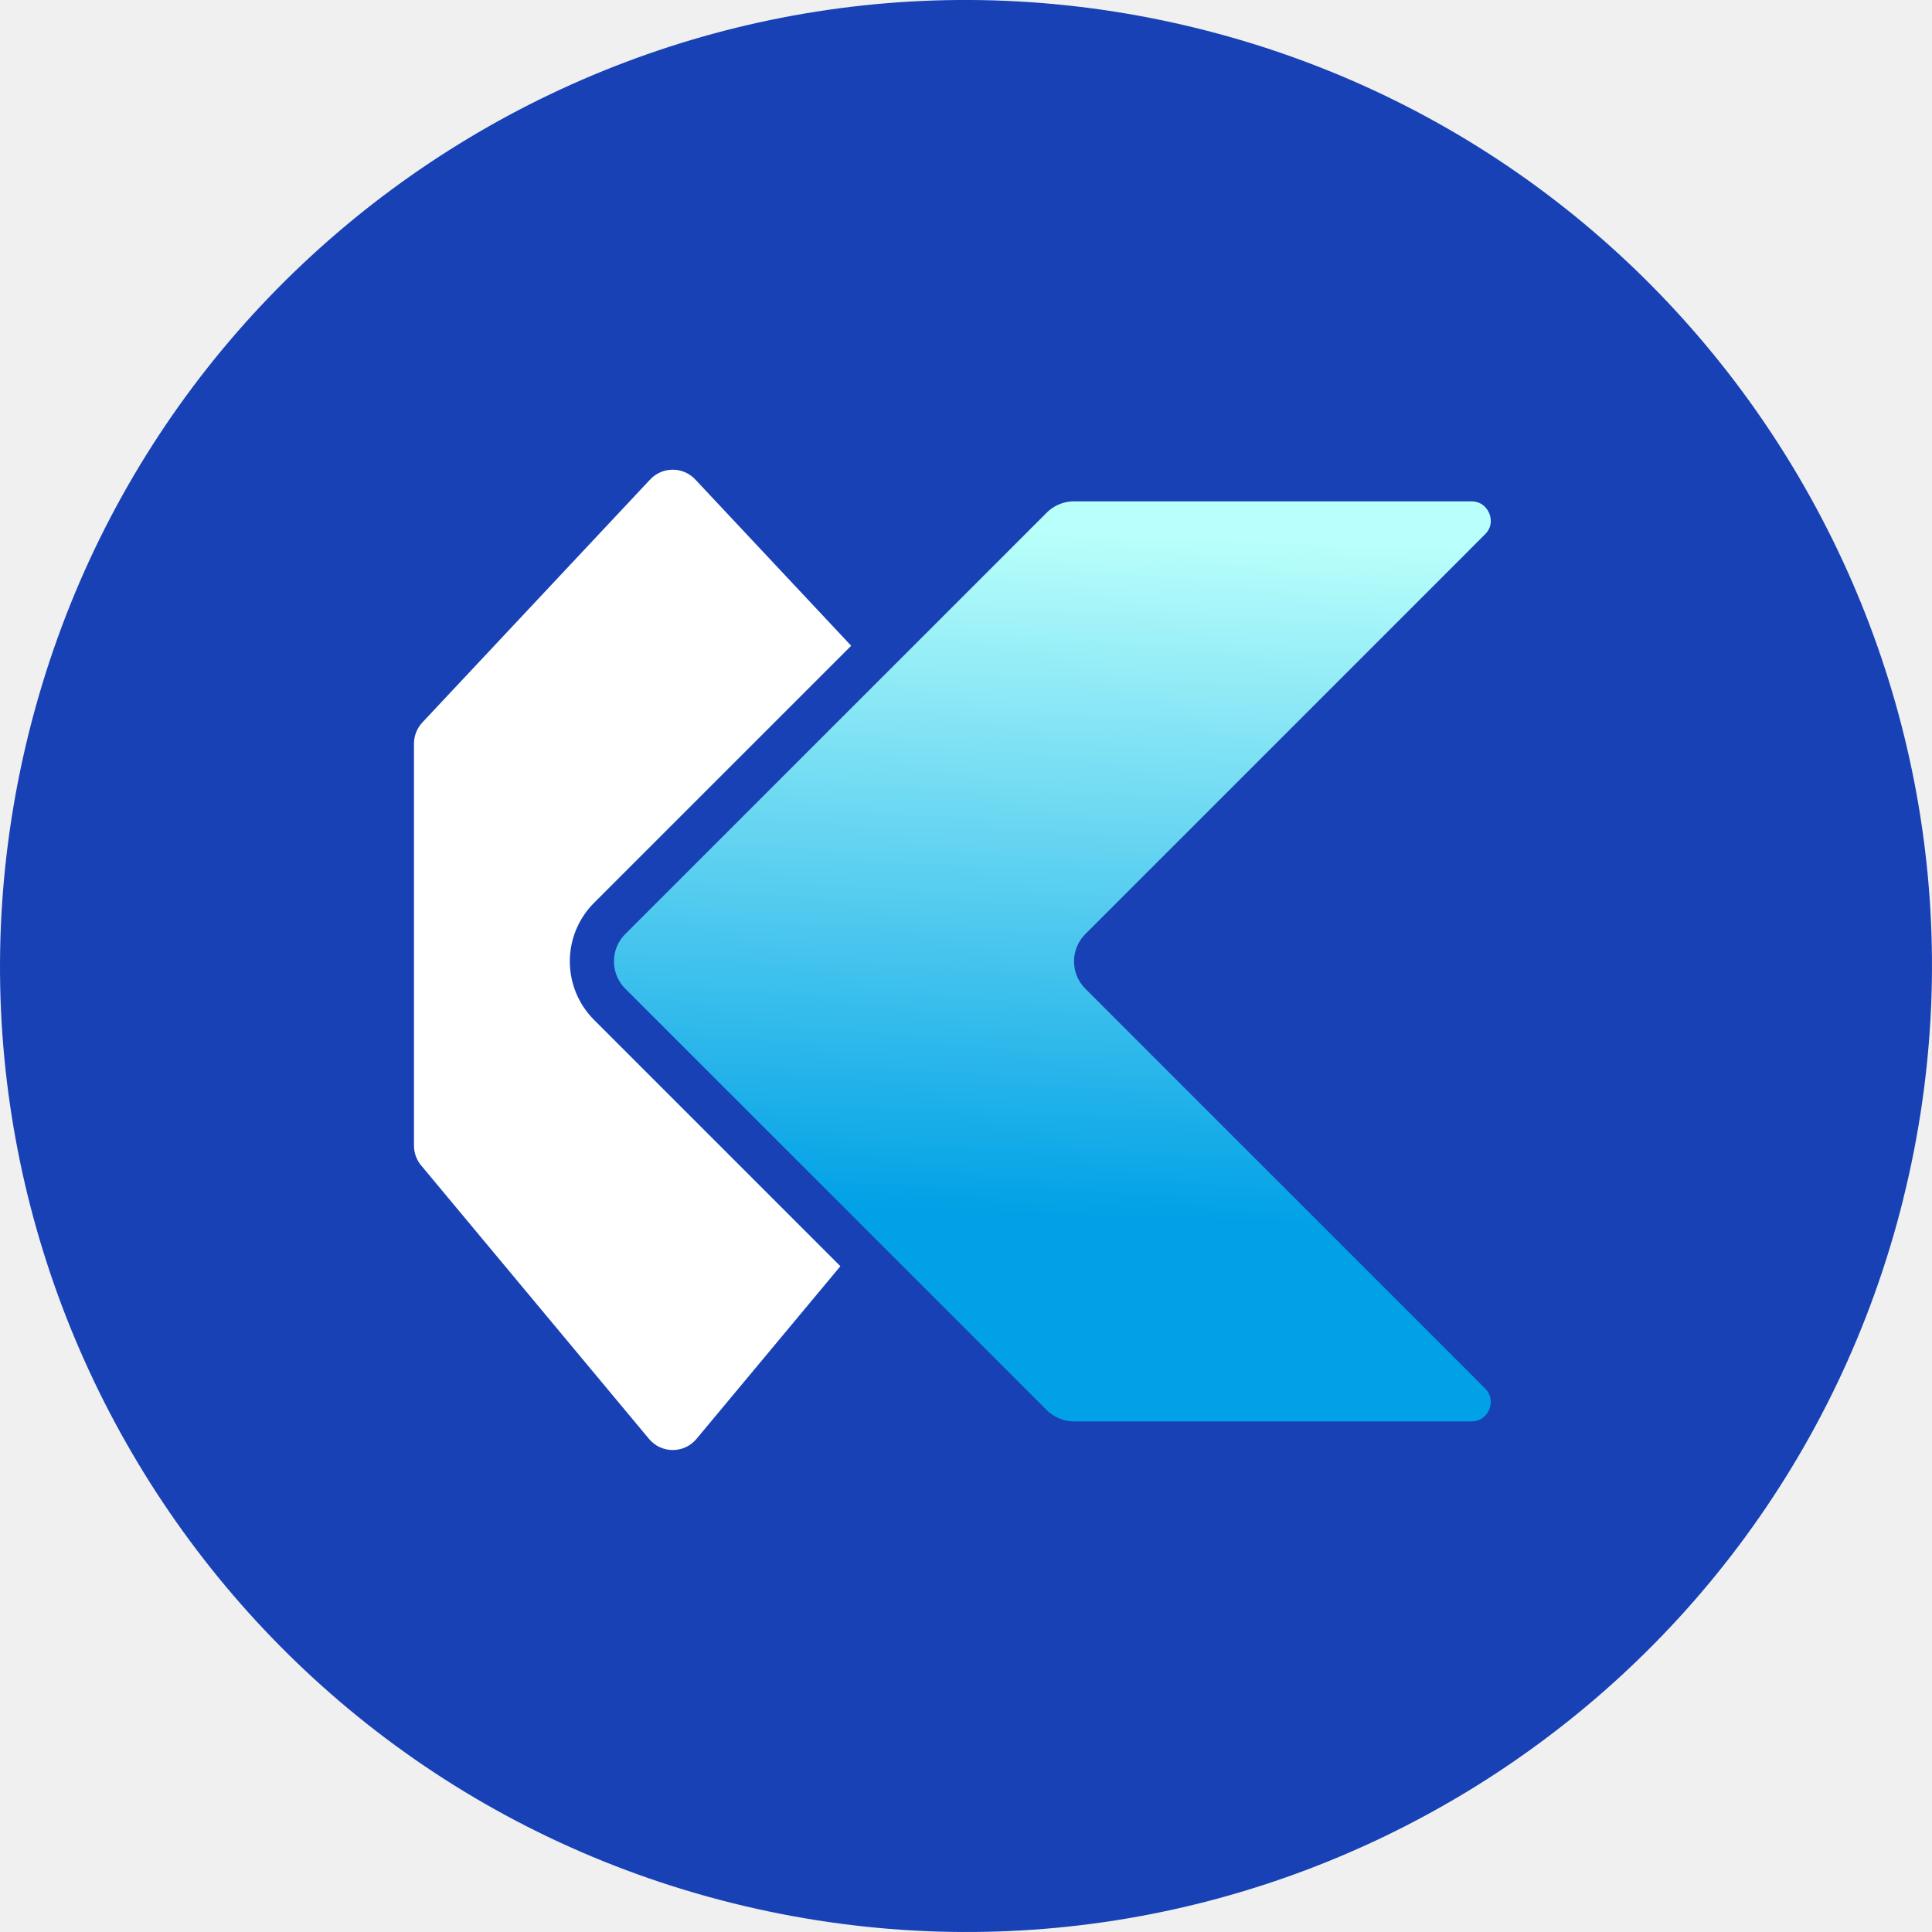
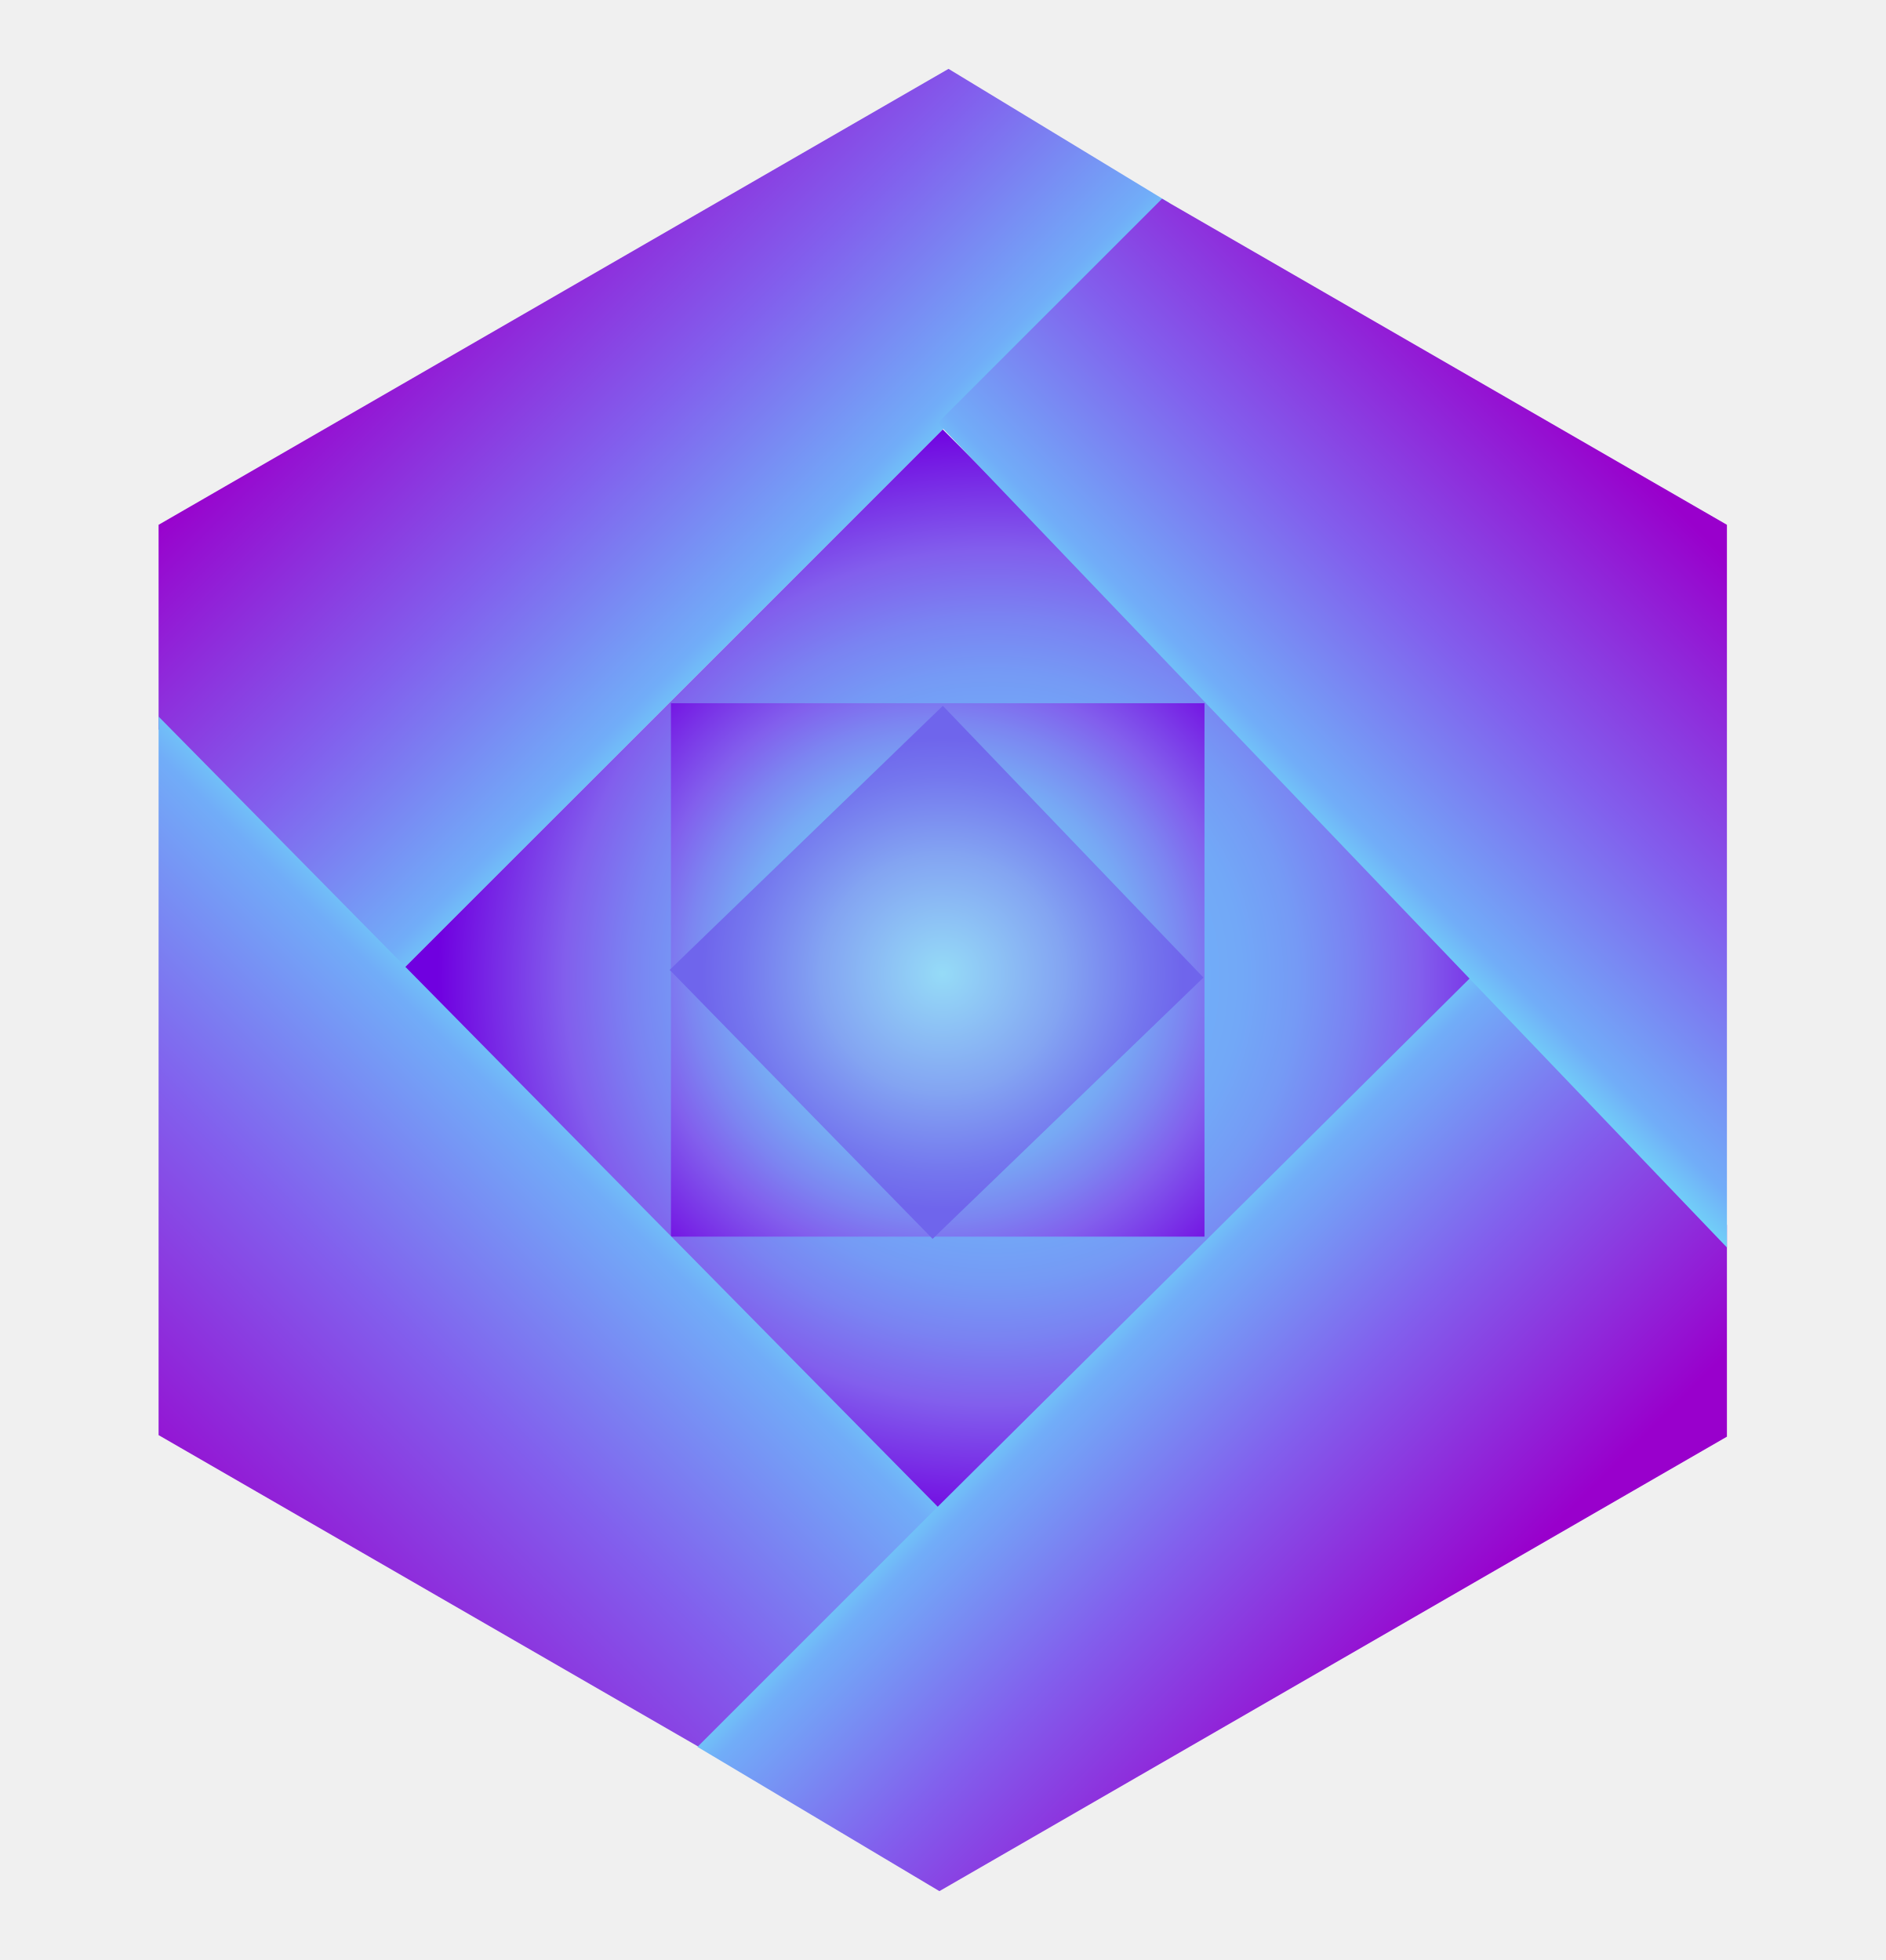
- <svg xmlns="http://www.w3.org/2000/svg" width="40" height="40" viewBox="0 0 40 40" fill="none">
-   <path d="M39.402 24.838C36.73 35.553 25.877 42.073 15.16 39.401C4.448 36.73 -2.073 25.878 0.599 15.164C3.269 4.448 14.122 -2.073 24.836 0.598C35.552 3.27 42.073 14.123 39.401 24.838H39.402Z" fill="#1741B5" />
-   <path d="M8.744 14.958L13.461 9.927C13.714 9.657 14.142 9.657 14.395 9.927L19.112 14.958C19.224 15.077 19.285 15.233 19.285 15.396V23.721C19.285 23.87 19.233 24.015 19.137 24.13L14.42 29.791C14.164 30.098 13.693 30.098 13.437 29.791L8.72 24.13C8.624 24.015 8.571 23.87 8.571 23.721V15.396C8.571 15.233 8.633 15.077 8.744 14.958Z" fill="white" />
-   <path d="M31.069 11.387L30.746 11.063L31.069 11.387C31.609 10.847 31.227 9.923 30.463 9.923H22.236C21.903 9.923 21.583 10.056 21.347 10.292L12.623 19.015C12.132 19.506 12.132 20.302 12.623 20.793L21.347 29.517C21.583 29.753 21.903 29.886 22.236 29.886H30.463C31.227 29.886 31.609 28.962 31.069 28.422L22.794 20.147C22.66 20.013 22.66 19.796 22.794 19.662L31.069 11.387Z" fill="url(#paint0_linear)" stroke="#1741B5" stroke-width="0.914" />
+ <svg xmlns="http://www.w3.org/2000/svg" xmlns:xlink="http://www.w3.org/1999/xlink" viewBox="0 0 219 227.71">
  <defs>
-     <linearGradient id="paint0_linear" x1="30.864" y1="11.333" x2="30.361" y2="25.483" gradientUnits="userSpaceOnUse">
-       <stop stop-color="#B9FFFB" />
-       <stop offset="1" stop-color="#00A1E6" />
+     <style>.cls-1{fill:url(#radial-gradient);}.cls-2{fill:none;}.cls-3{fill:url(#radial-gradient-2);}.cls-4{fill:url(#radial-gradient-3);}.cls-5{fill:url(#linear-gradient);}.cls-6{fill:url(#linear-gradient-2);}.cls-7{fill:url(#linear-gradient-3);}.cls-8{fill:url(#linear-gradient-4);}</style>
+     <radialGradient id="radial-gradient" cx="1026.09" cy="23.8" r="0.41" gradientTransform="matrix(109.77, 109.77, 109.77, -109.77, -115134.16, -109904.79)" gradientUnits="userSpaceOnUse">
+       <stop offset="0" stop-color="#71bcf8" />
+       <stop offset="0.37" stop-color="#71adf8" />
+       <stop offset="0.45" stop-color="#72a8f7" />
+       <stop offset="0.55" stop-color="#759af5" />
+       <stop offset="0.65" stop-color="#7a83f2" />
+       <stop offset="0.76" stop-color="#8162ed" />
+       <stop offset="0.77" stop-color="#825fed" />
+       <stop offset="1" stop-color="#7000e0" />
+     </radialGradient>
+     <radialGradient id="radial-gradient-2" cx="108.91" cy="112.68" r="46.85" gradientUnits="userSpaceOnUse">
+       <stop offset="0.19" stop-color="#71d5f8" />
+       <stop offset="0.27" stop-color="#72d0f8" />
+       <stop offset="0.38" stop-color="#74c1f6" />
+       <stop offset="0.5" stop-color="#77a8f4" />
+       <stop offset="0.62" stop-color="#7c85f1" />
+       <stop offset="0.73" stop-color="#825fed" />
+       <stop offset="1" stop-color="#7000e0" />
+     </radialGradient>
+     <radialGradient id="radial-gradient-3" cx="175.7" cy="162.58" r="28.85" gradientTransform="matrix(1.02, 0.02, -0.02, 1, -66.49, -53)" gradientUnits="userSpaceOnUse">
+       <stop offset="0" stop-color="#95dbf7" />
+       <stop offset="0.49" stop-color="#83a3f2" />
+       <stop offset="0.5" stop-color="#82a1f2" />
+       <stop offset="0.8" stop-color="#7476ee" />
+       <stop offset="0.95" stop-color="#6f65ec" />
+     </radialGradient>
+     <linearGradient id="linear-gradient" x1="94.28" y1="71.31" x2="50.69" y2="27.72" gradientUnits="userSpaceOnUse">
+       <stop offset="0" stop-color="#71dff8" />
+       <stop offset="0.11" stop-color="#71adf8" />
+       <stop offset="0.48" stop-color="#825fed" />
+       <stop offset="1" stop-color="#90c" />
    </linearGradient>
+     <linearGradient id="linear-gradient-2" x1="67.82" y1="125.58" x2="16.19" y2="177.21" xlink:href="#linear-gradient" />
+     <linearGradient id="linear-gradient-3" x1="123.58" y1="155.2" x2="163.11" y2="194.74" xlink:href="#linear-gradient" />
+     <linearGradient id="linear-gradient-4" x1="152.24" y1="99.54" x2="193.77" y2="58.01" xlink:href="#linear-gradient" />
  </defs>
+   <g id="OBJECTS">
+     <rect class="cls-1" x="64.98" y="68.33" width="89.03" height="89.03" transform="translate(-47.73 110.47) rotate(-45)" />
+     <polygon class="cls-2" points="172.71 113.94 110.17 176.48 46.54 112.85 109.49 49.89 172.71 113.94" />
+     <rect class="cls-3" x="77.93" y="81.7" width="61.97" height="61.97" />
+     <polygon class="cls-4" points="139.78 113.57 108.32 143.93 77.78 112.68 109.51 82 139.78 113.57" />
+     <polygon class="cls-5" points="110.17 8 83.18 23.58 18.42 60.97 18.42 84.73 46.54 112.85 109.49 49.89 135.81 23.57 110.17 8" />
+     <polyline class="cls-6" points="18.42 83.25 18.42 140.79 18.42 166.73 81.8 203.32 109.49 175.63" />
+     <polygon class="cls-7" points="171.53 112.85 108.16 175.8 81.01 202.95 109.11 219.71 136.35 203.99 200.58 166.91 200.58 142.31 171.53 112.85" />
+     <polyline class="cls-8" points="200.58 144.93 200.58 83.38 200.58 60.97 134.97 23.09 108.91 49.14" />
+   </g>
</svg>
